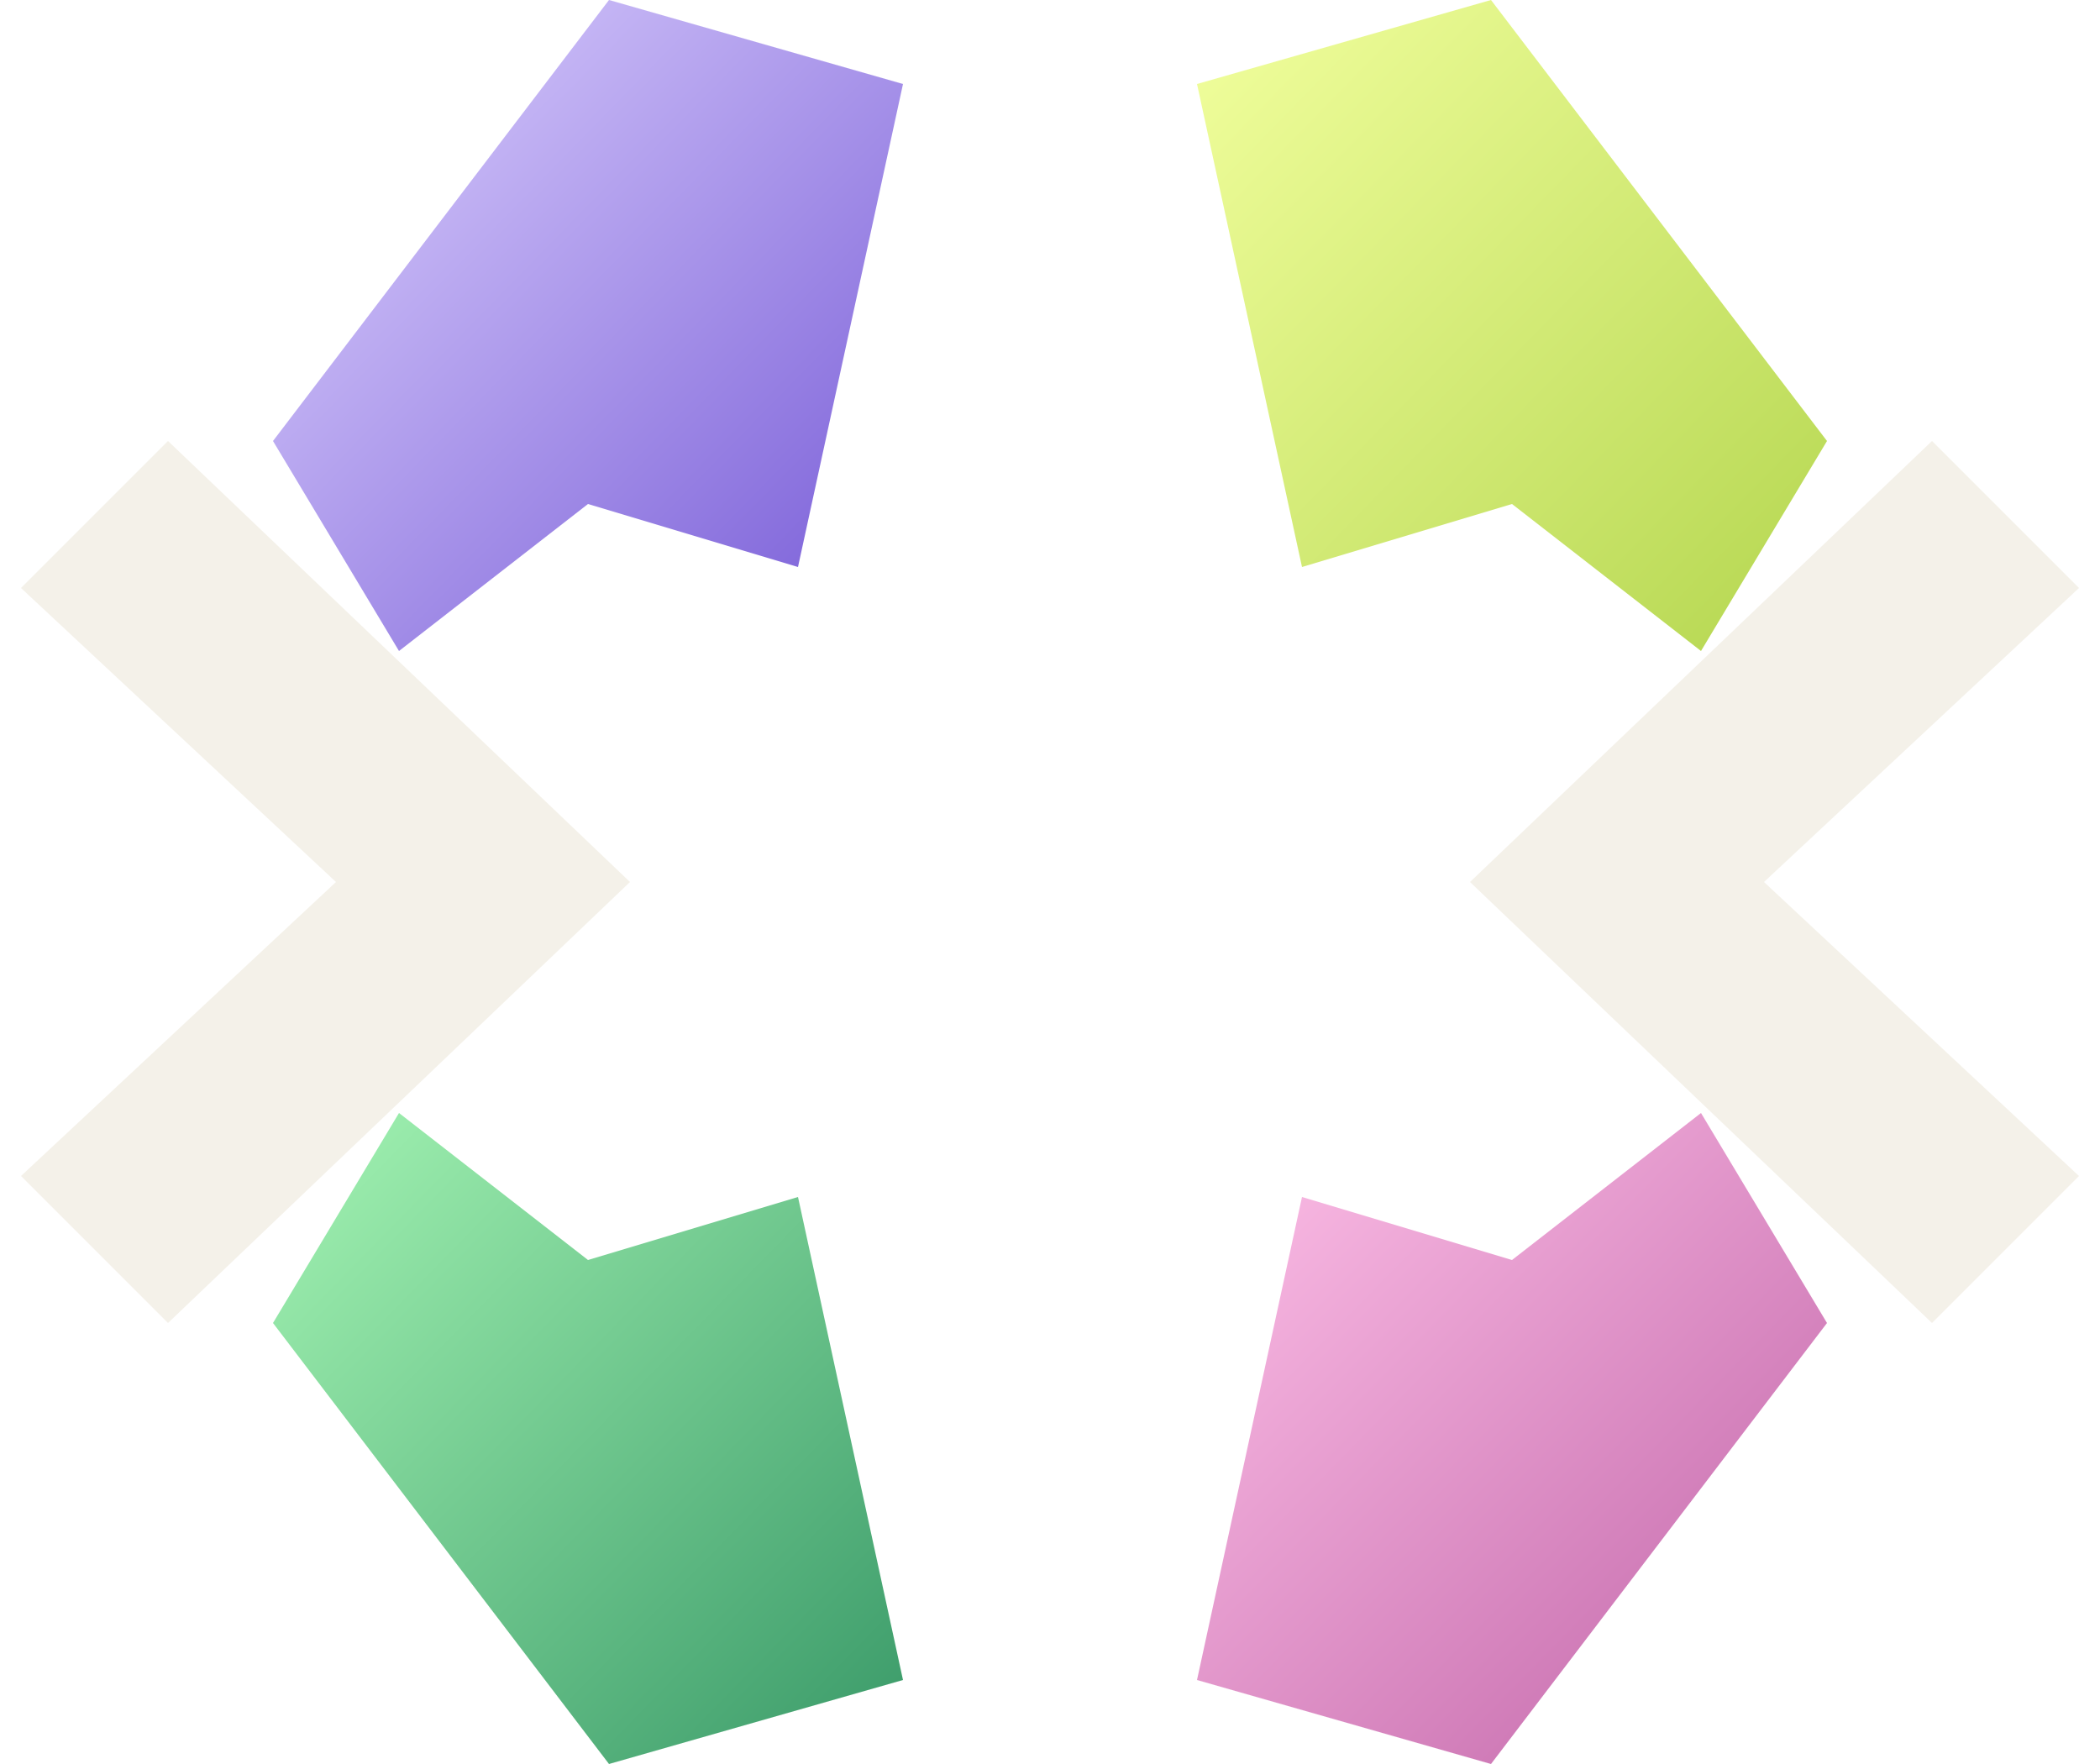
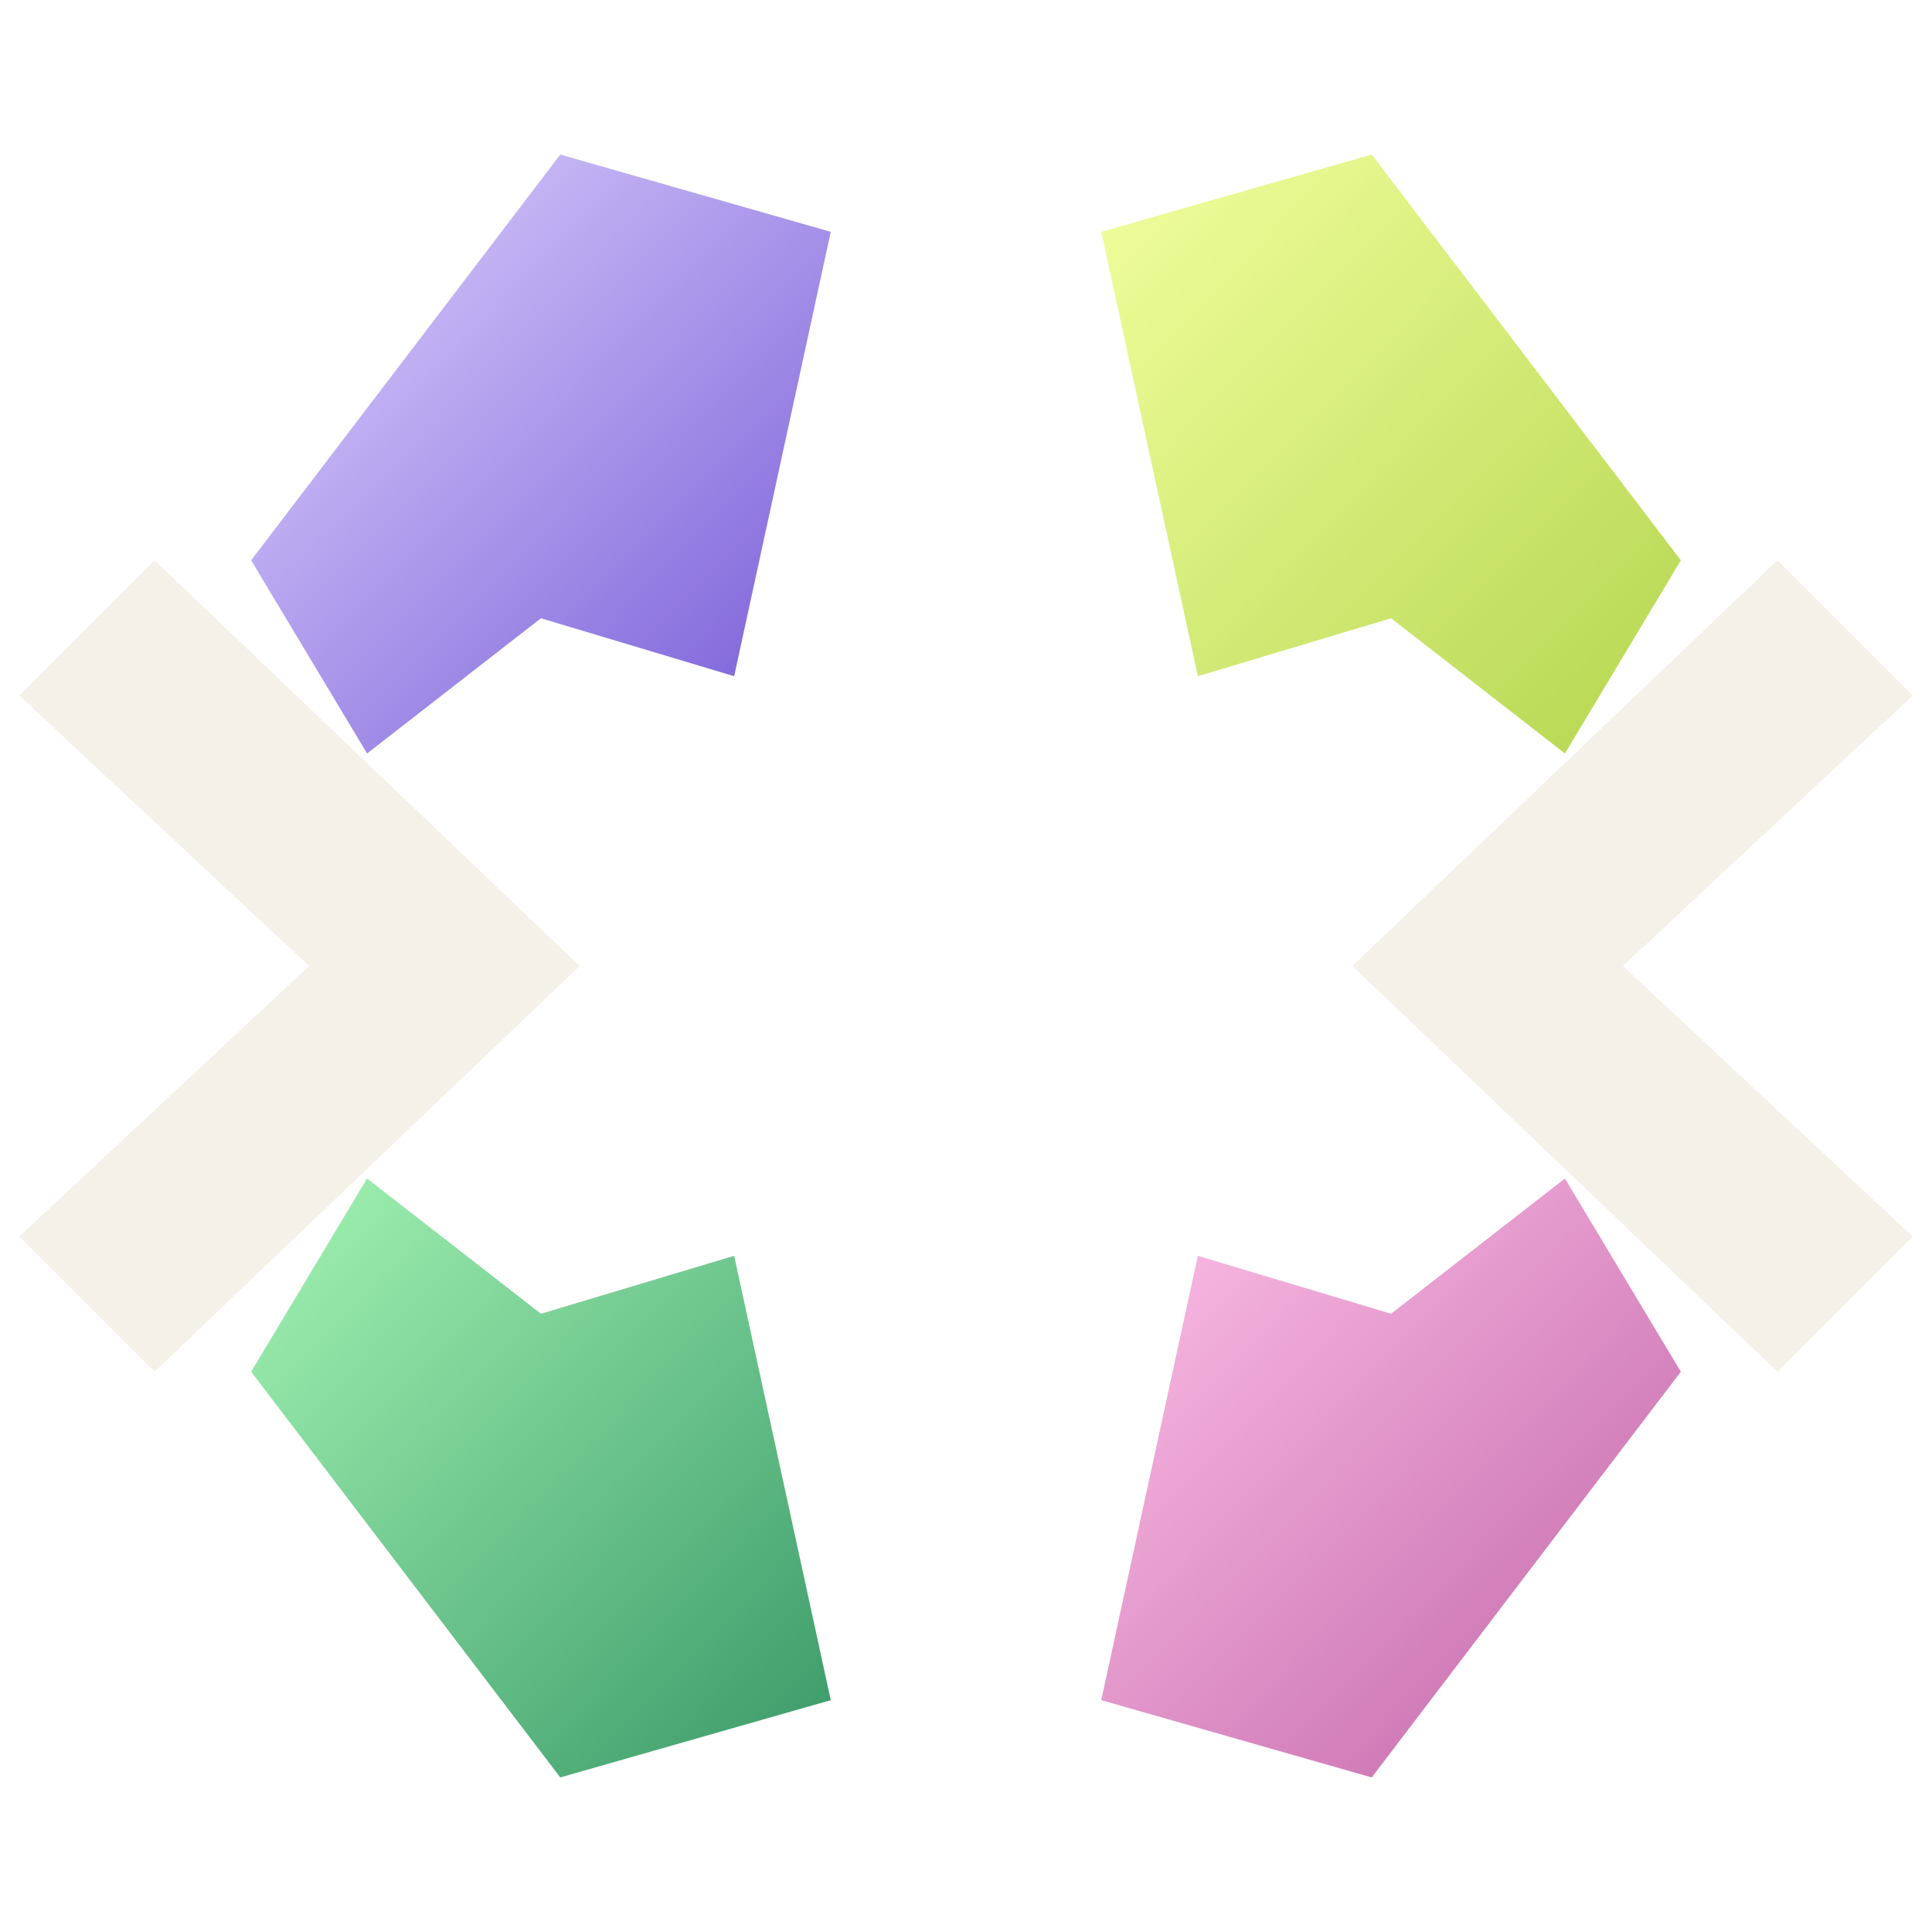
- <svg xmlns="http://www.w3.org/2000/svg" viewBox="0 8 100 84" role="img">
+ <svg xmlns="http://www.w3.org/2000/svg" viewBox="0 0 100 100" preserveAspectRatio="xMidYMid meet" role="img">
  <defs>
    <linearGradient id="violet" x1="0" y1="0" x2="1" y2="1">
      <stop stop-color="#e0d5ff" />
      <stop offset="1" stop-color="#7559d6" />
    </linearGradient>
    <linearGradient id="lime" x1="0" y1="0" x2="1" y2="1">
      <stop stop-color="#f2ff9e" />
      <stop offset="1" stop-color="#b4d64f" />
    </linearGradient>
    <linearGradient id="green" x1="0" y1="0" x2="1" y2="1">
      <stop stop-color="#a4f4b3" />
      <stop offset="1" stop-color="#399968" />
    </linearGradient>
    <linearGradient id="pink" x1="0" y1="0" x2="1" y2="1">
      <stop stop-color="#ffc2e9" />
      <stop offset="1" stop-color="#bf62a6" />
    </linearGradient>
  </defs>
  <path fill="url(#violet)" d="M29 8 43 12 38 35 28 32 19 39 13 29Z" />
  <path fill="url(#lime)" d="M71 8 87 29 81 39 72 32 62 35 57 12Z" />
  <path fill="#f4f1e9" d="M8 29 30 50 8 71 1 64 16 50 1 36Z" />
  <path fill="#f4f1e9" d="m92 29 7 7-15 14 15 14-7 7-22-21Z" />
  <path fill="url(#green)" d="M13 71 19 61 28 68 38 65 43 88 29 92Z" />
  <path fill="url(#pink)" d="m87 71-16 21-14-4 5-23 10 3 9-7Z" />
</svg>
